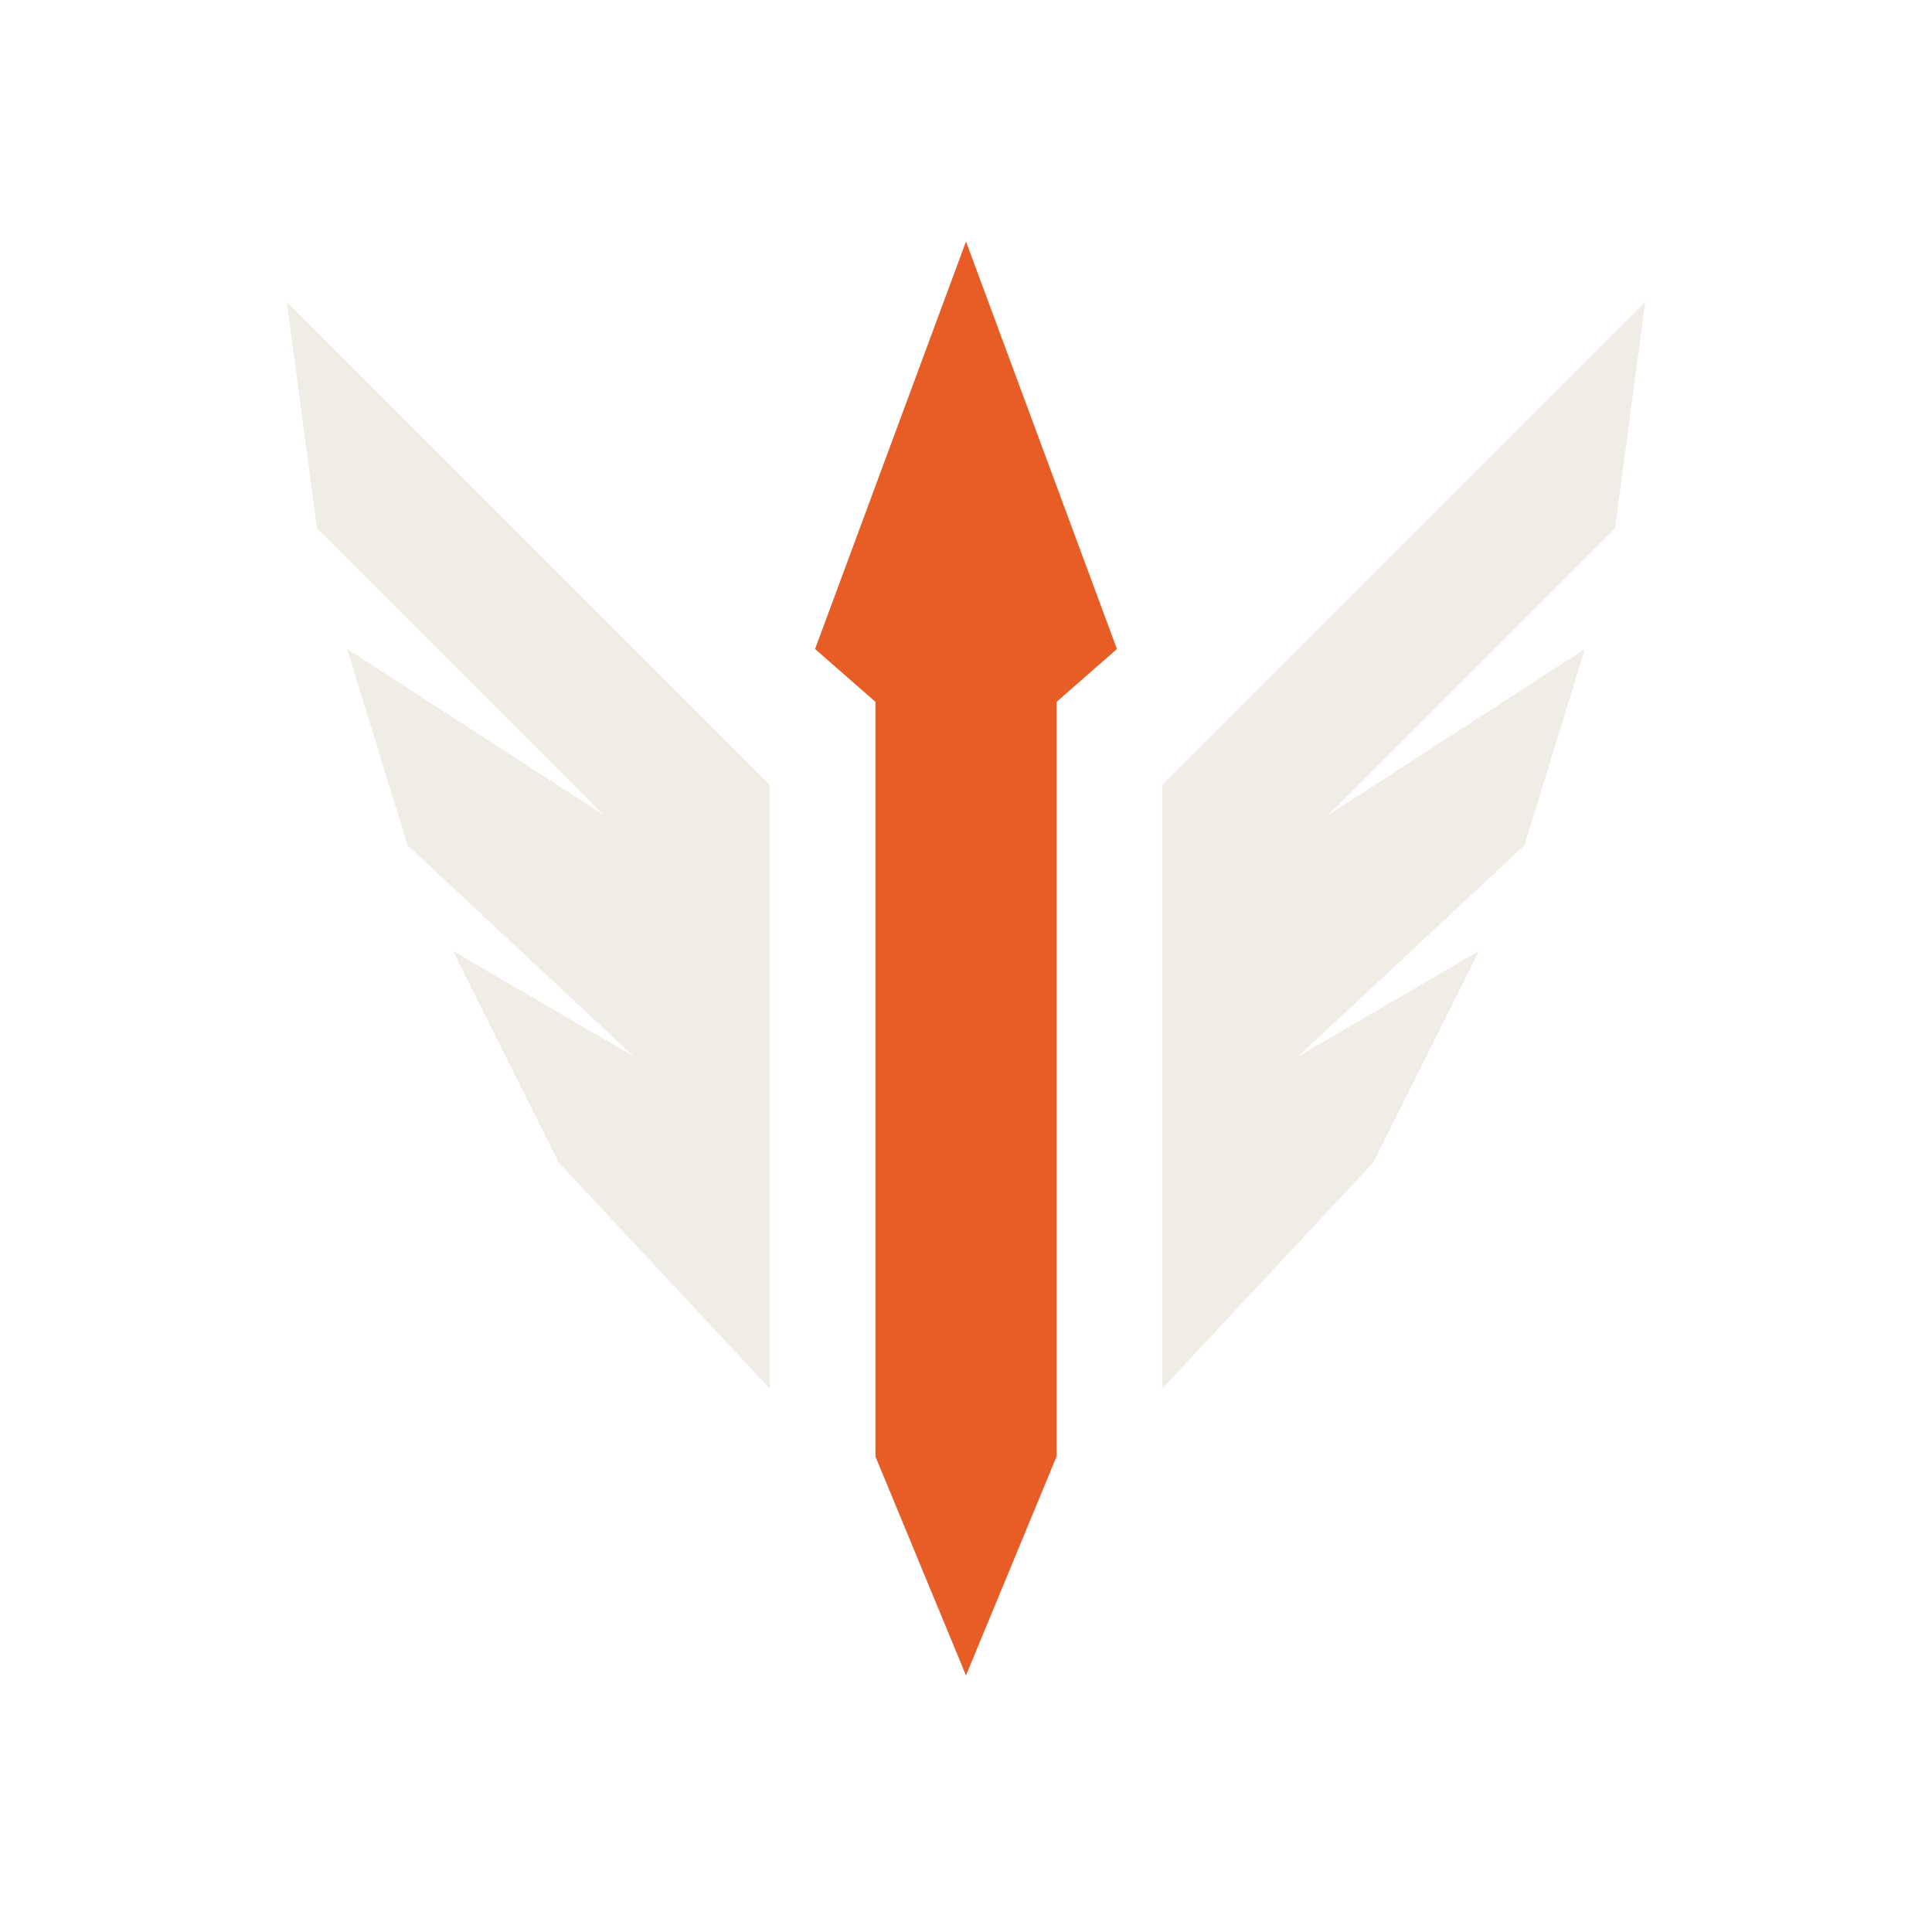
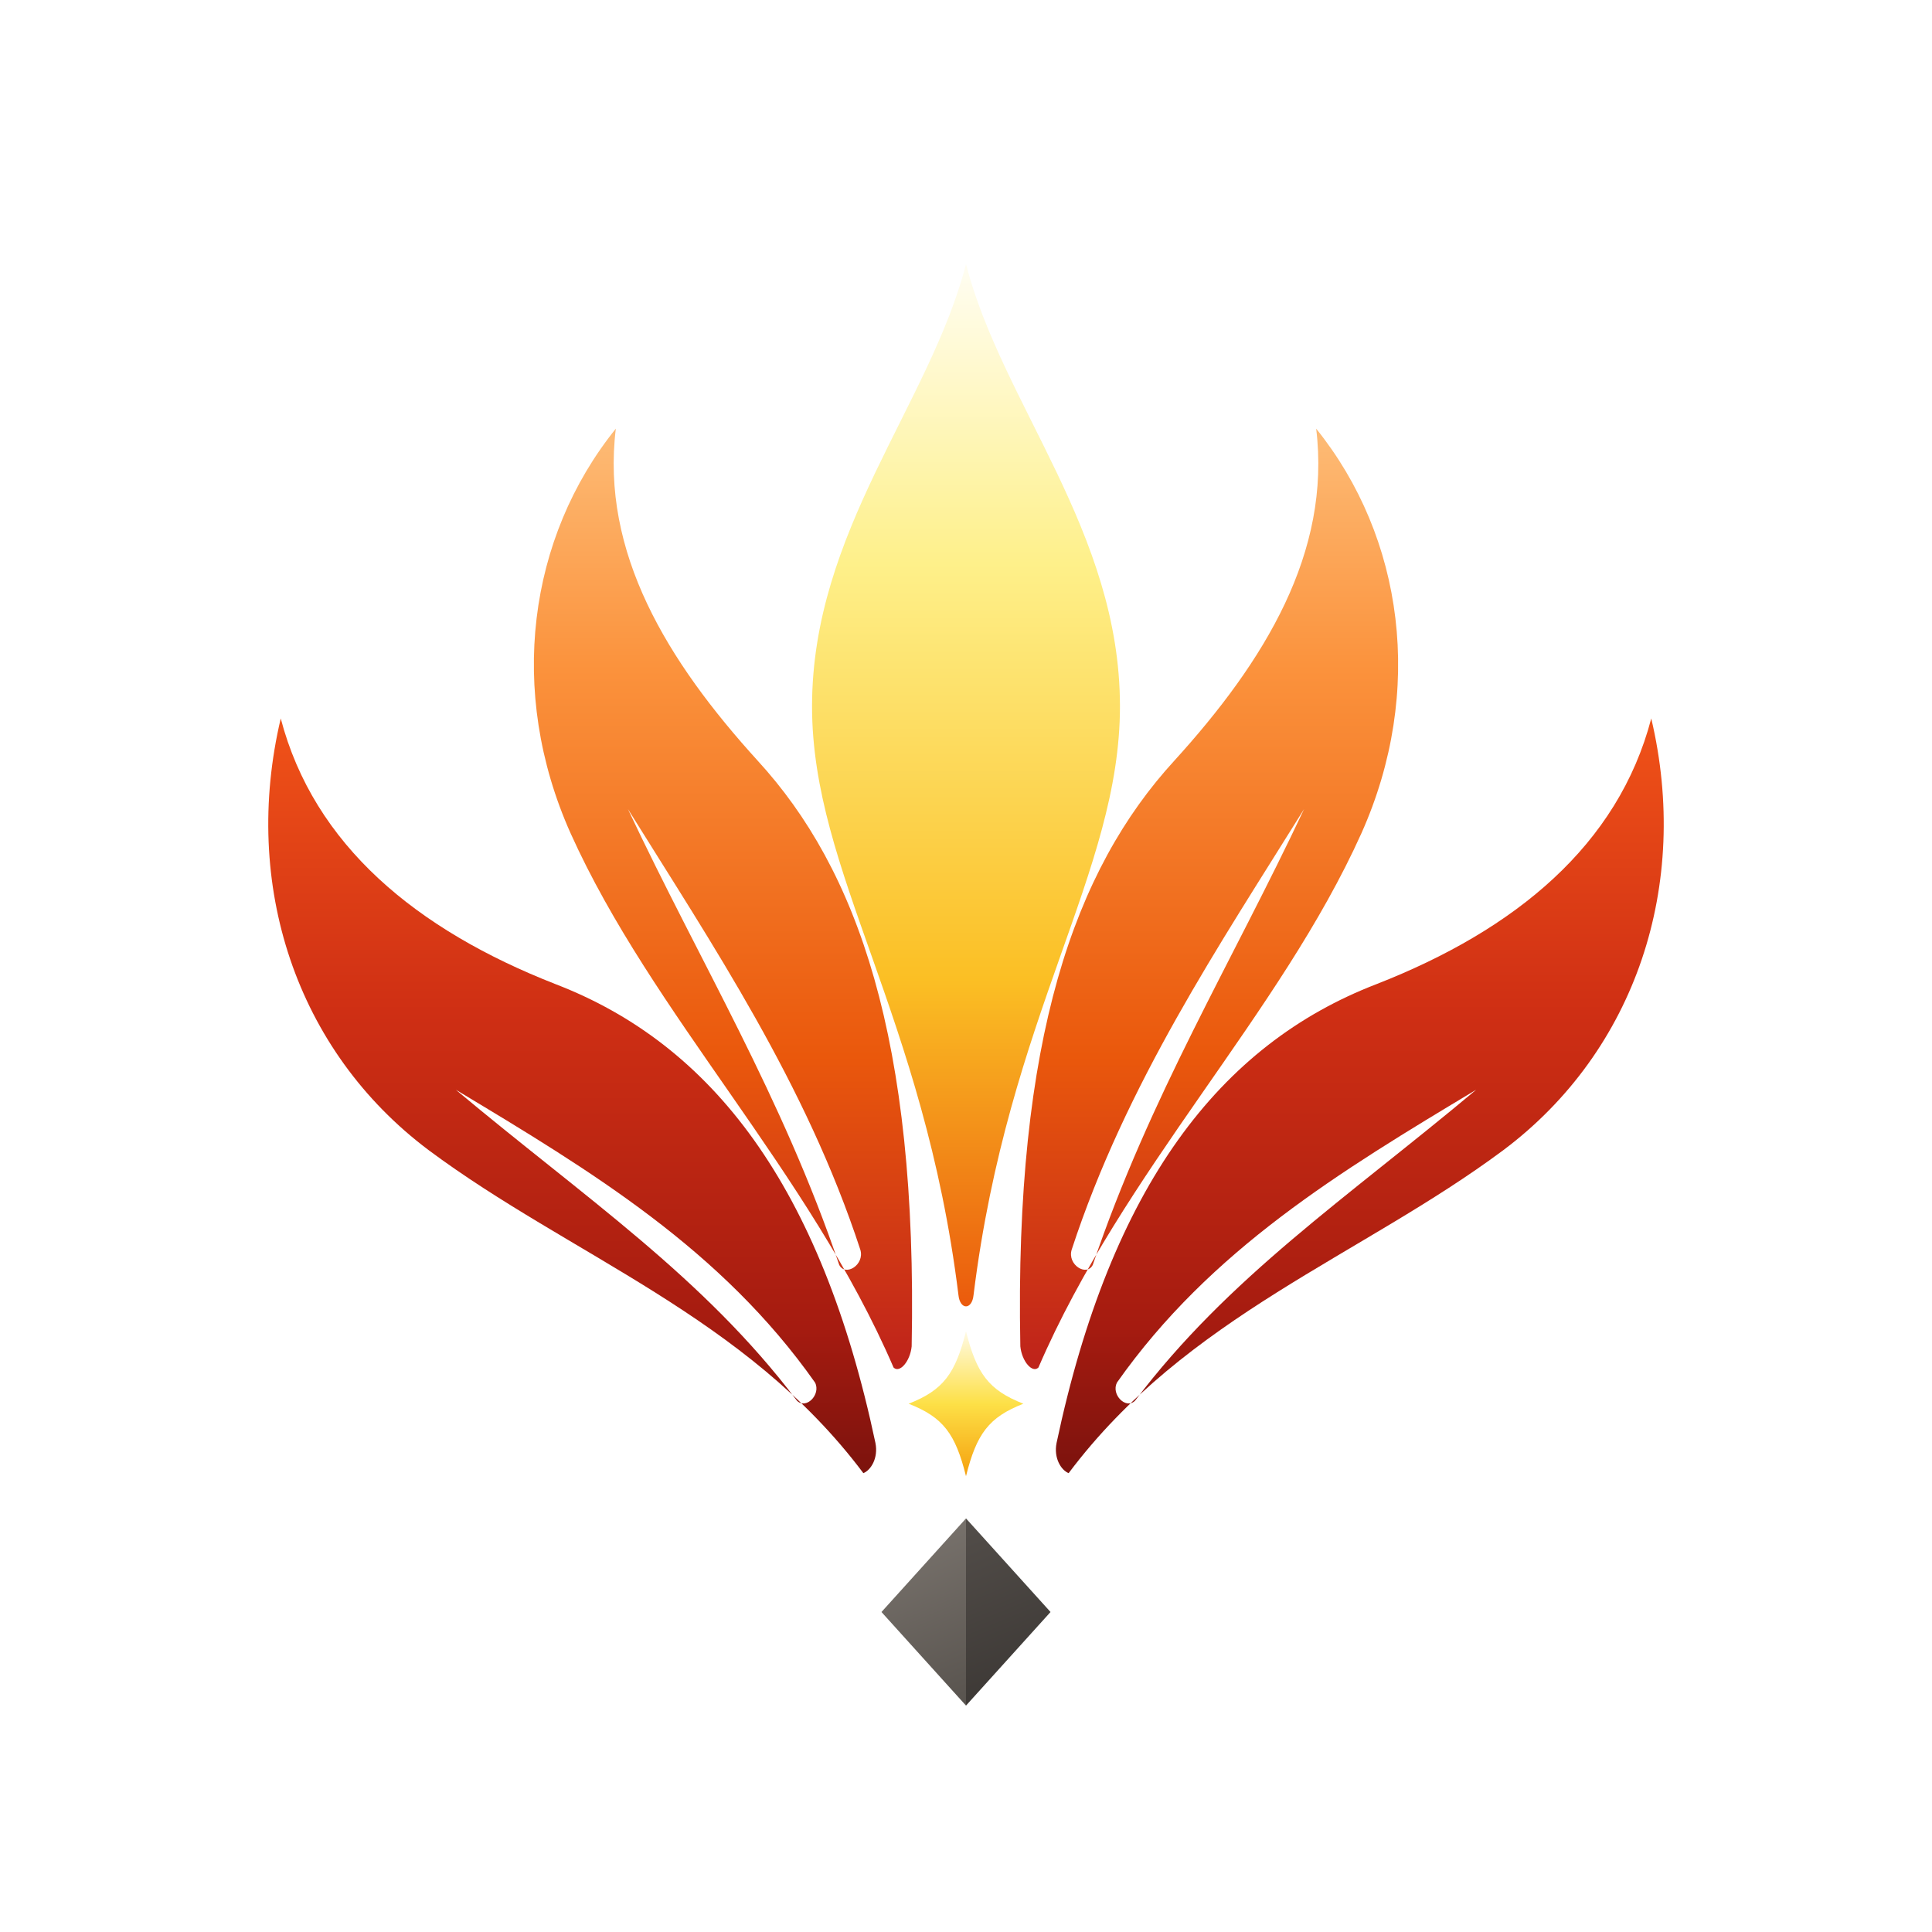
<svg xmlns="http://www.w3.org/2000/svg" width="128" height="128" viewBox="0 0 128 128" fill="none">
-   <path d="M64 16 L74 43 L70 46.5 L70 96.5 L64 111 L58 96.5 L58 46.5 L54 43 Z" fill="#E85D26" />
-   <path d="M51 52 L19 20 L21 35 L40 54 L23 43 L27 56 L42 70 L30 63 L37 77 L51 92 Z" fill="#F0EDE6" />
-   <path d="M77 52 L109 20 L107 35 L88 54 L105 43 L101 56 L86 70 L98 63 L91 77 L77 92 Z" fill="#F0EDE6" />
+   <defs>
+     <linearGradient id="rp-center" x1="64" y1="18" x2="64" y2="87" gradientUnits="userSpaceOnUse">
+       <stop offset="0%" stop-color="#FFFDF0" />
+       <stop offset="28%" stop-color="#FEF08A" />
+       <stop offset="68%" stop-color="#FBBF24" />
+       <stop offset="100%" stop-color="#EA580C" />
+     </linearGradient>
+     <linearGradient id="rp-inner" x1="64" y1="29" x2="64" y2="93" gradientUnits="userSpaceOnUse">
+       <stop offset="0%" stop-color="#FDBA74" />
+       <stop offset="24%" stop-color="#FB923C" />
+       <stop offset="64%" stop-color="#EA580C" />
+       <stop offset="100%" stop-color="#B91C1C" />
+     </linearGradient>
+     <linearGradient id="rp-outer" x1="64" y1="48" x2="64" y2="98" gradientUnits="userSpaceOnUse">
+       <stop offset="0%" stop-color="#F05218" />
+       <stop offset="38%" stop-color="#CF2F14" />
+       <stop offset="80%" stop-color="#A51B10" />
+       <stop offset="100%" stop-color="#7A120D" />
+     </linearGradient>
+     <linearGradient id="rp-spark" x1="64" y1="88" x2="64" y2="98" gradientUnits="userSpaceOnUse">
+       <stop offset="0%" stop-color="#FFFBEB" />
+       <stop offset="50%" stop-color="#FDE047" />
+       <stop offset="100%" stop-color="#F59E0B" />
+     </linearGradient>
+     <linearGradient id="rp-ash-hi" x1="59" y1="101" x2="64" y2="113" gradientUnits="userSpaceOnUse">
+       <stop offset="0%" stop-color="#7B756F" />
+       <stop offset="100%" stop-color="#58534E" />
+     </linearGradient>
+     <linearGradient id="rp-ash-lo" x1="64" y1="101" x2="69" y2="113" gradientUnits="userSpaceOnUse">
+       <stop offset="0%" stop-color="#524D49" />
+       <stop offset="100%" stop-color="#3A3633" />
+     </linearGradient>
+   </defs>
+   <path fill-rule="evenodd" fill="url(#rp-outer)" d="M57.2 97.6 C49.4 87.2 37.8 83.2 28.4 76.2 C19.6 69.6 16.0 58.6 18.6 47.6 C20.8 56.0 27.6 61.6 36.8 65.2 C47.2 69.2 54.4 78.6 58.0 95.6 C58.2 96.6 57.7 97.4 57.2 97.6 Z M54.0 91.6 C47.8 82.8 39.2 77.6 30.2 72.2 C38.8 79.4 46.6 84.6 52.8 92.8 C53.4 93.4 54.4 92.4 54.0 91.6 Z" />
+   <path fill-rule="evenodd" fill="url(#rp-outer)" d="M70.8 97.6 C78.6 87.2 90.2 83.2 99.6 76.2 C108.4 69.6 112.0 58.6 109.4 47.6 C107.2 56.0 100.4 61.6 91.2 65.2 C80.8 69.2 73.6 78.6 70.0 95.6 C69.8 96.6 70.3 97.4 70.8 97.6 Z M74.0 91.6 C80.2 82.8 88.8 77.6 97.8 72.2 C89.2 79.4 81.4 84.6 75.2 92.8 C74.6 93.4 73.6 92.4 74.0 91.6 Z" />
+   <path fill-rule="evenodd" fill="url(#rp-inner)" d="M59.2 90.6 C53.6 77.6 43.2 67.2 37.8 55.2 C33.6 45.8 35.0 35.6 40.8 28.4 C39.8 36.6 44.2 43.8 50.2 50.4 C56.8 57.6 60.8 68.8 60.4 89.2 C60.3 90.2 59.6 91.0 59.2 90.6 Z M57.0 82.8 C53.4 71.8 47.2 62.6 41.6 53.6 C46.4 63.8 51.8 72.6 55.6 83.8 C56.0 84.6 57.3 83.8 57.0 82.8 Z" />
+   <path fill-rule="evenodd" fill="url(#rp-inner)" d="M68.8 90.6 C74.4 77.6 84.8 67.2 90.2 55.2 C94.4 45.8 93.0 35.6 87.2 28.4 C88.2 36.6 83.8 43.8 77.8 50.4 C71.2 57.6 67.2 68.8 67.6 89.2 C67.7 90.2 68.4 91.0 68.8 90.6 Z M71.0 82.8 C74.6 71.8 80.8 62.6 86.4 53.6 C81.6 63.8 76.2 72.6 72.4 83.8 C72.0 84.6 70.7 83.8 71.0 82.8 Z" />
+   <path fill="url(#rp-center)" d="M64 17.5 C66.4 26.8 74.2 35.2 74.2 46.8 C74.2 57.8 66.8 67.2 64.5 85.8 C64.4 86.8 63.6 86.8 63.5 85.8 C61.2 67.2 53.8 57.8 53.8 46.8 C53.8 35.2 61.6 26.8 64 17.5 Z" />
+   <path fill="url(#rp-spark)" d="M64 88.2 C64.7 91.0 65.5 92.1 67.8 93.0 C65.5 93.9 64.7 95.0 64 97.8 C63.3 95.0 62.5 93.9 60.2 93.0 C62.5 92.1 63.3 91.0 64 88.2 Z" />
+   <path fill="url(#rp-ash-hi)" d="M64 100.6 L58.4 106.8 L64 113.0 Z" />
+   <path fill="url(#rp-ash-lo)" d="M64 100.6 L69.6 106.8 L64 113.0 Z" />
</svg>
